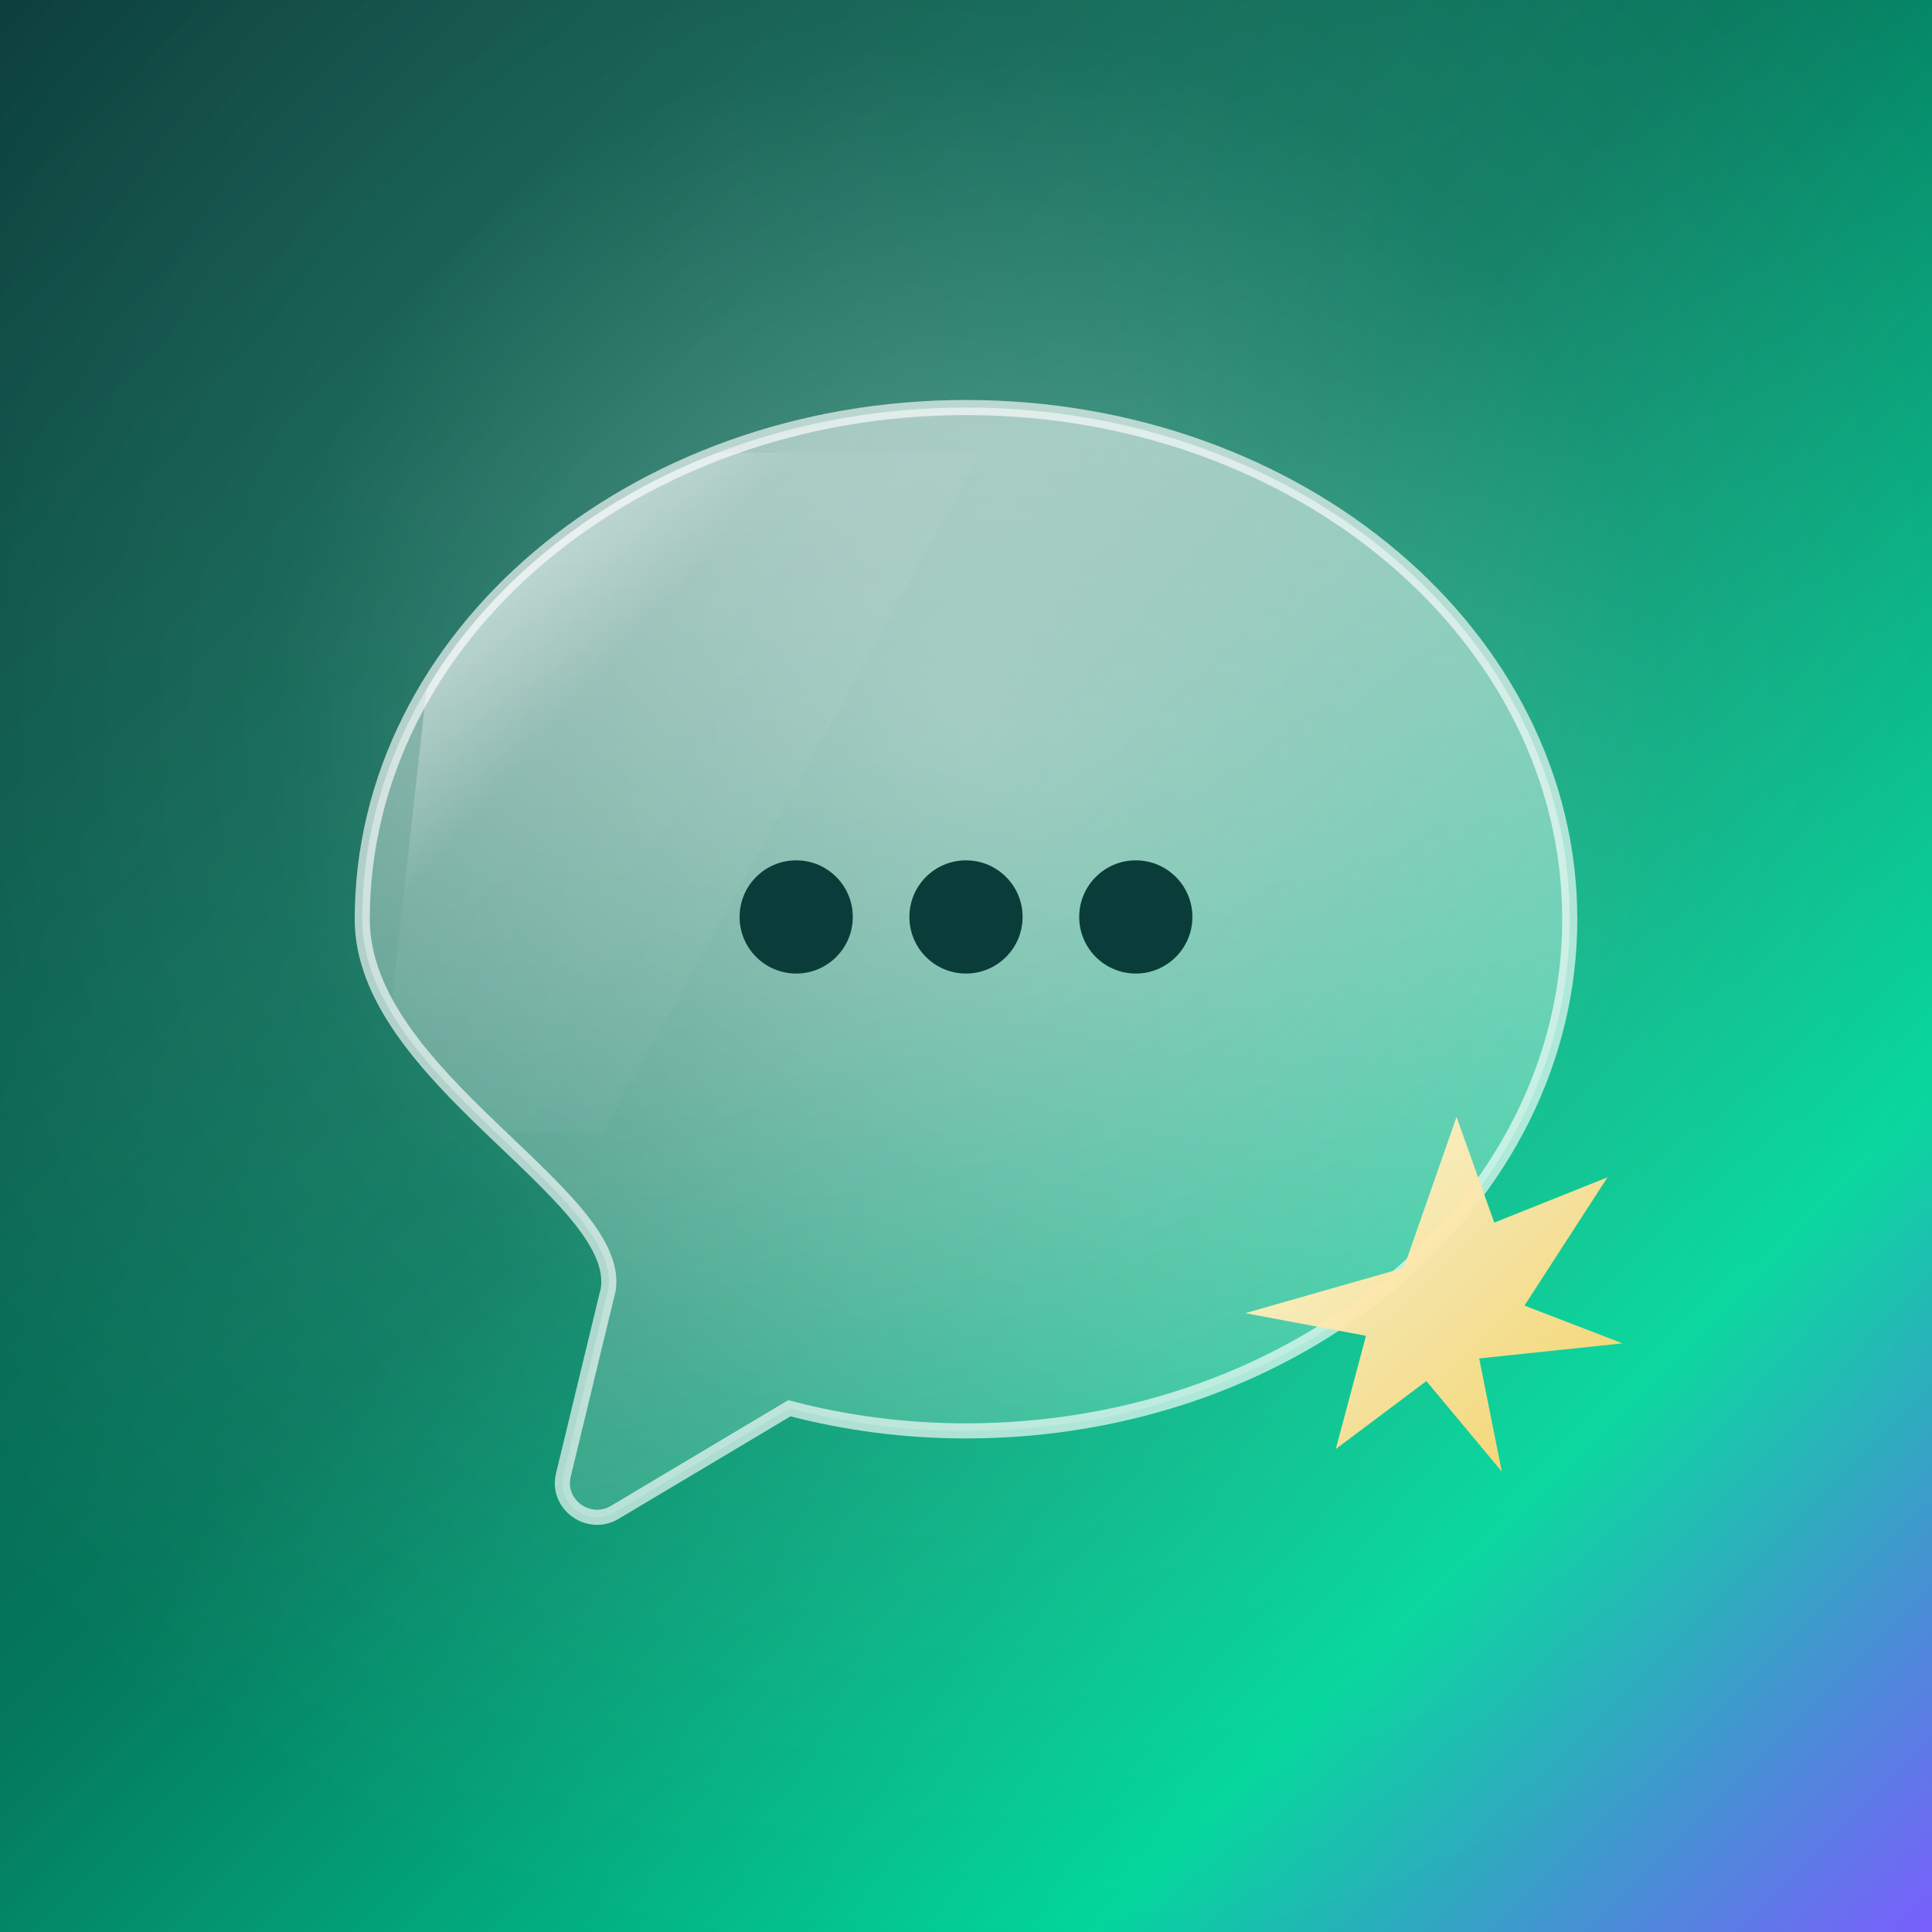
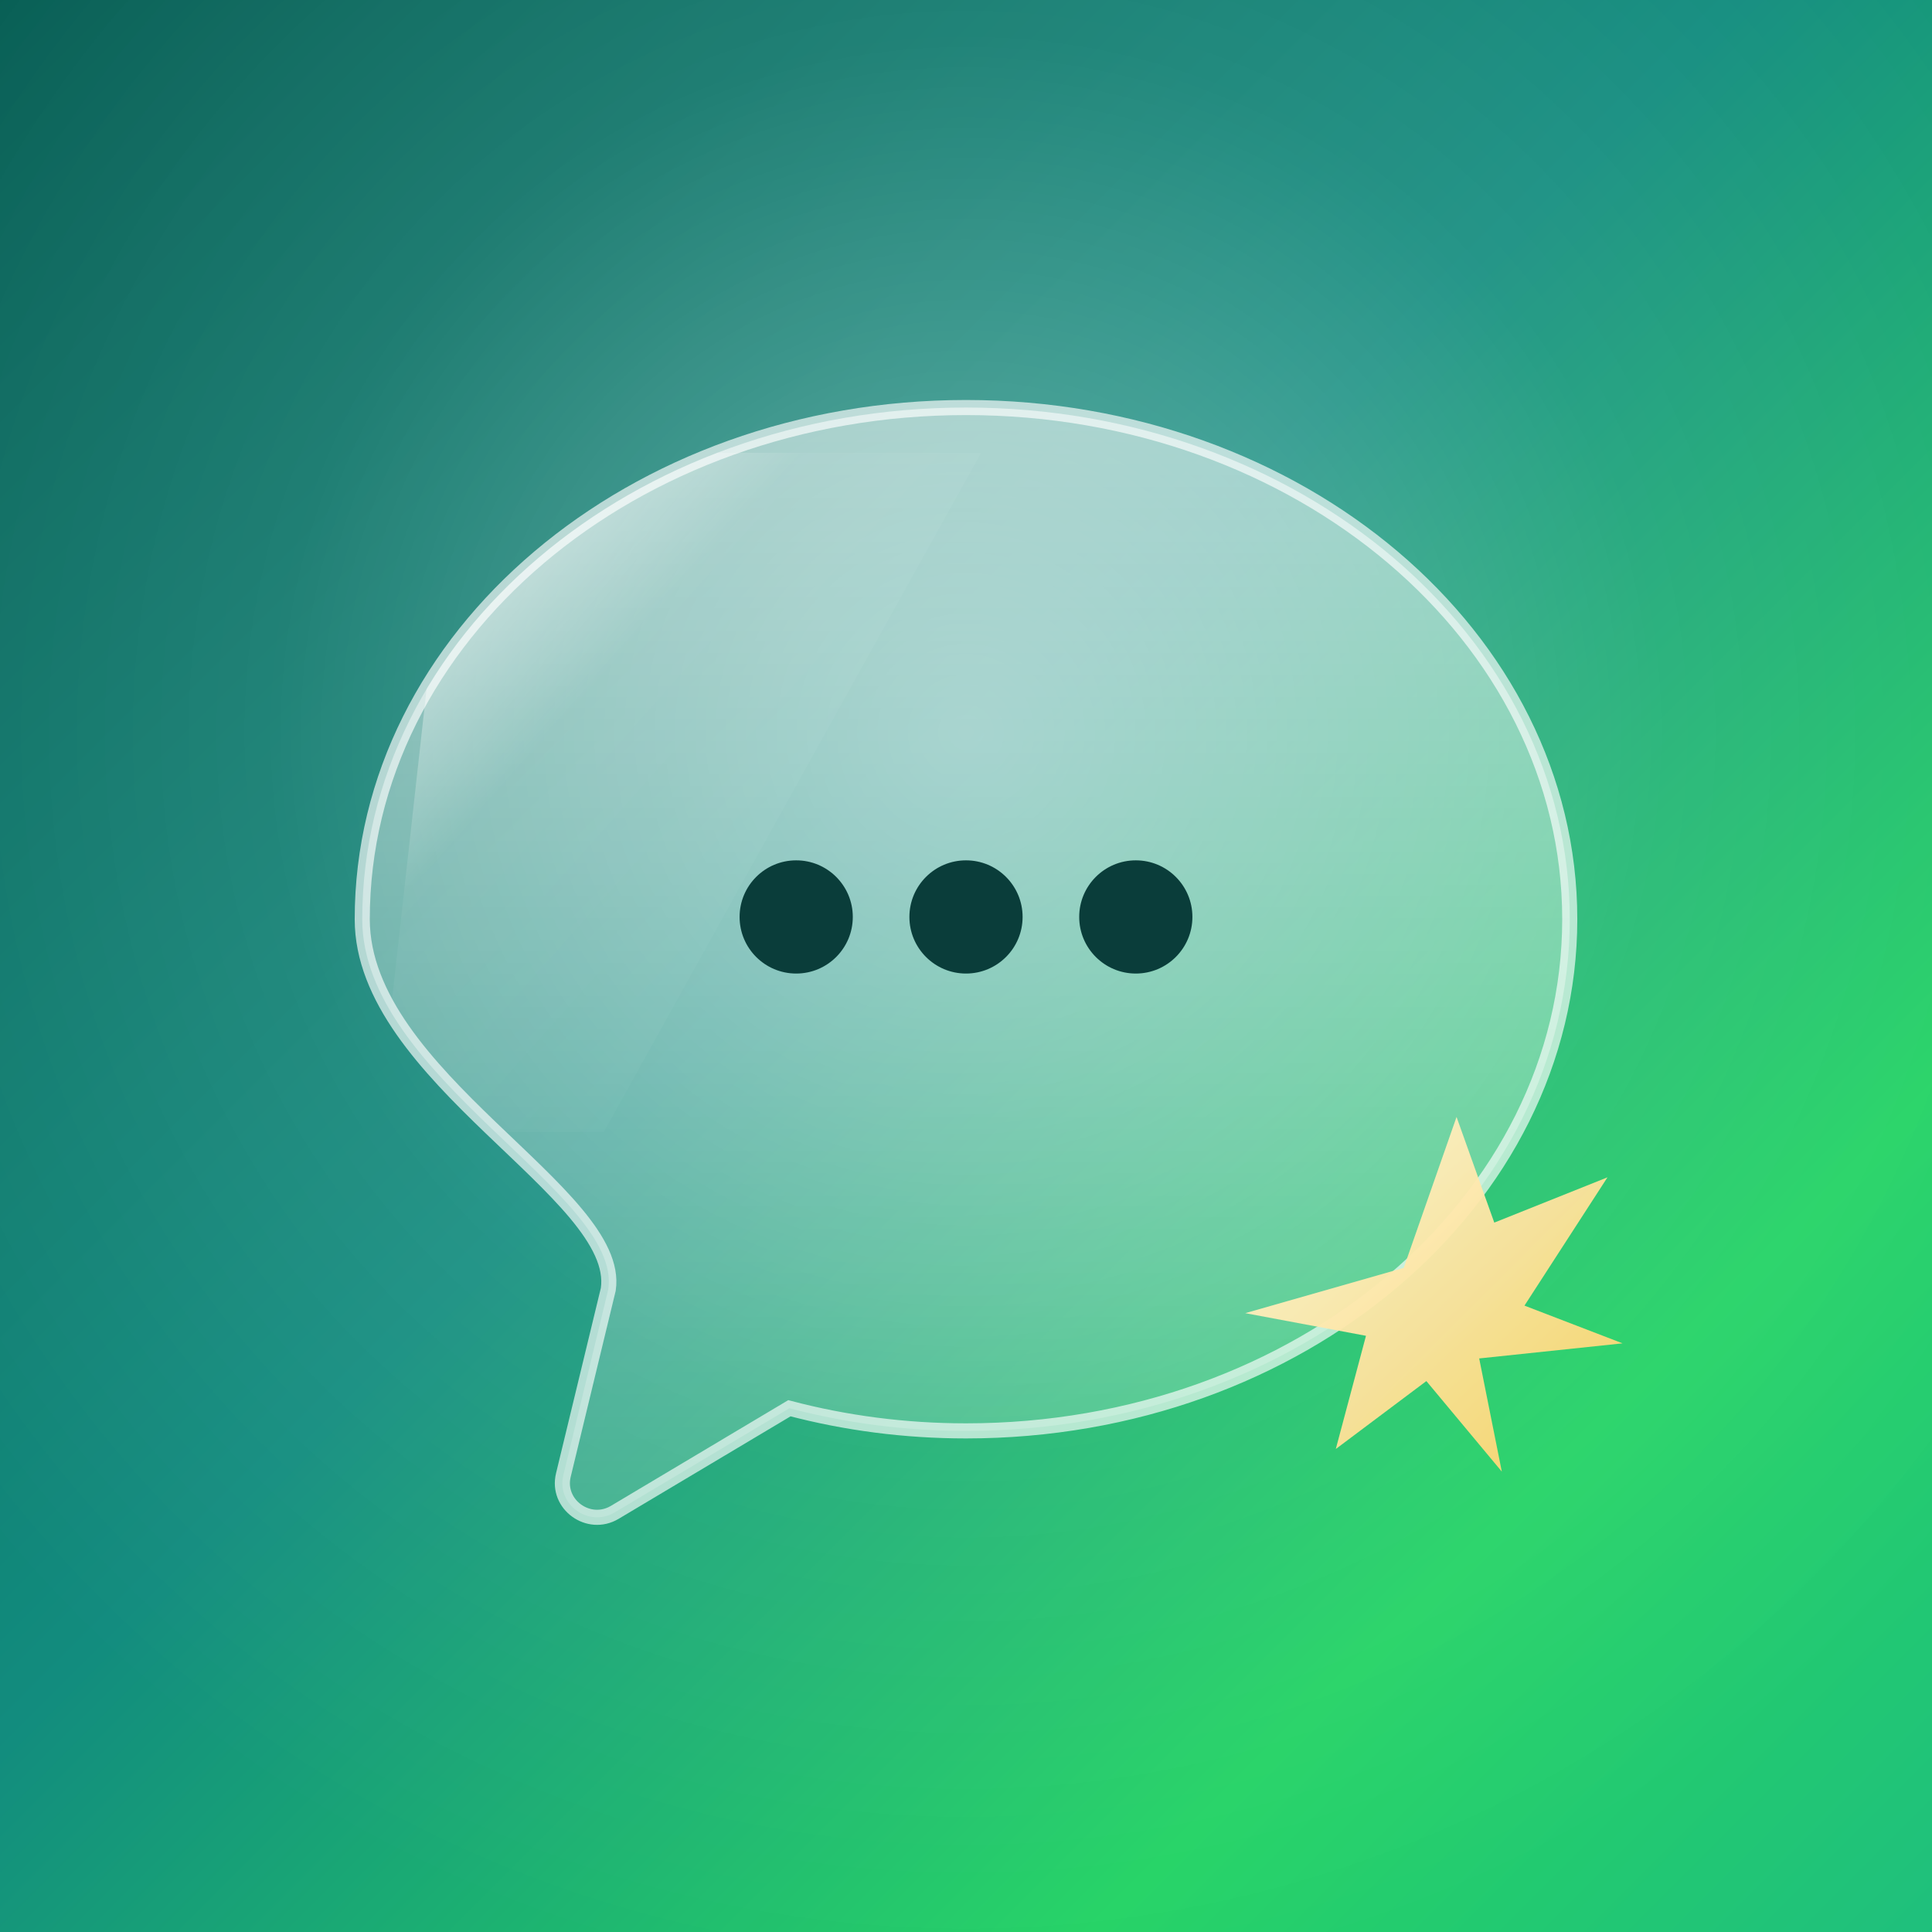
<svg xmlns="http://www.w3.org/2000/svg" width="512" height="512" viewBox="0 0 512 512">
  <defs>
    <linearGradient id="bgGrad" x1="0%" y1="0%" x2="100%" y2="100%">
-       <stop offset="0%" stop-color="#0a3d3a" />
-       <stop offset="45%" stop-color="#04785c" />
-       <stop offset="78%" stop-color="#00d69a" />
-       <stop offset="100%" stop-color="#7c5cff" />
+       <stop offset="0%" stop-color="#075E54" />
+       <stop offset="45%" stop-color="#128C7E" />
+       <stop offset="78%" stop-color="#25D366" />
+       <stop offset="100%" stop-color="#1FBF7D" />
    </linearGradient>
    <radialGradient id="glow" cx="50%" cy="38%" r="65%">
      <stop offset="0%" stop-color="#ffffff" stop-opacity="0.35" />
      <stop offset="55%" stop-color="#ffffff" stop-opacity="0.08" />
      <stop offset="100%" stop-color="#ffffff" stop-opacity="0" />
    </radialGradient>
    <linearGradient id="glassFill" x1="0%" y1="0%" x2="0%" y2="100%">
      <stop offset="0%" stop-color="#ffffff" stop-opacity="0.55" />
      <stop offset="100%" stop-color="#ffffff" stop-opacity="0.16" />
    </linearGradient>
    <linearGradient id="shine" x1="0%" y1="0%" x2="100%" y2="100%">
      <stop offset="0%" stop-color="#ffffff" stop-opacity="0.85" />
      <stop offset="35%" stop-color="#ffffff" stop-opacity="0.05" />
      <stop offset="100%" stop-color="#ffffff" stop-opacity="0" />
    </linearGradient>
    <linearGradient id="sparkGrad" x1="0%" y1="0%" x2="100%" y2="100%">
      <stop offset="0%" stop-color="#fff8dc" />
      <stop offset="100%" stop-color="#ffd166" />
    </linearGradient>
    <clipPath id="bubbleClip">
      <path d="M256 108c88.4 0 160 60.7 160 135.6 0 74.9-71.6 135.6-160 135.6-16.3 0-32-2.1-46.8-6l-46.3 27.6c-6.9 4.1-15.5-2.1-13.6-9.9l11.9-49.2C165 316.4 96 285.4 96 243.6 96 168.7 167.6 108 256 108z" />
    </clipPath>
  </defs>
  <g>
    <rect x="0" y="0" width="512" height="512" fill="url(#bgGrad)" />
    <rect x="0" y="0" width="512" height="512" fill="url(#glow)" />
    <g>
      <path d="M256 108c88.4 0 160 60.7 160 135.6 0 74.9-71.6 135.6-160 135.6-16.3 0-32-2.1-46.8-6l-46.3 27.6c-6.9 4.1-15.5-2.1-13.6-9.9l11.9-49.2C165 316.4 96 285.4 96 243.6 96 168.7 167.6 108 256 108z" fill="url(#glassFill)" stroke="#ffffff" stroke-opacity="0.65" stroke-width="4" />
      <g clip-path="url(#bubbleClip)">
        <polygon points="120,120 260,120 160,300 100,300" fill="url(#shine)" />
      </g>
      <circle cx="211" cy="243" r="15" fill="#0a3d3a" />
      <circle cx="256" cy="243" r="15" fill="#0a3d3a" />
      <circle cx="301" cy="243" r="15" fill="#0a3d3a" />
    </g>
    <path d="M372 336l14-40 10 28 30-12-22 34 26 10-38 4 6 30-20-24-24 18 8-30-32-6z" fill="url(#sparkGrad)" opacity="0.95" />
  </g>
</svg>
